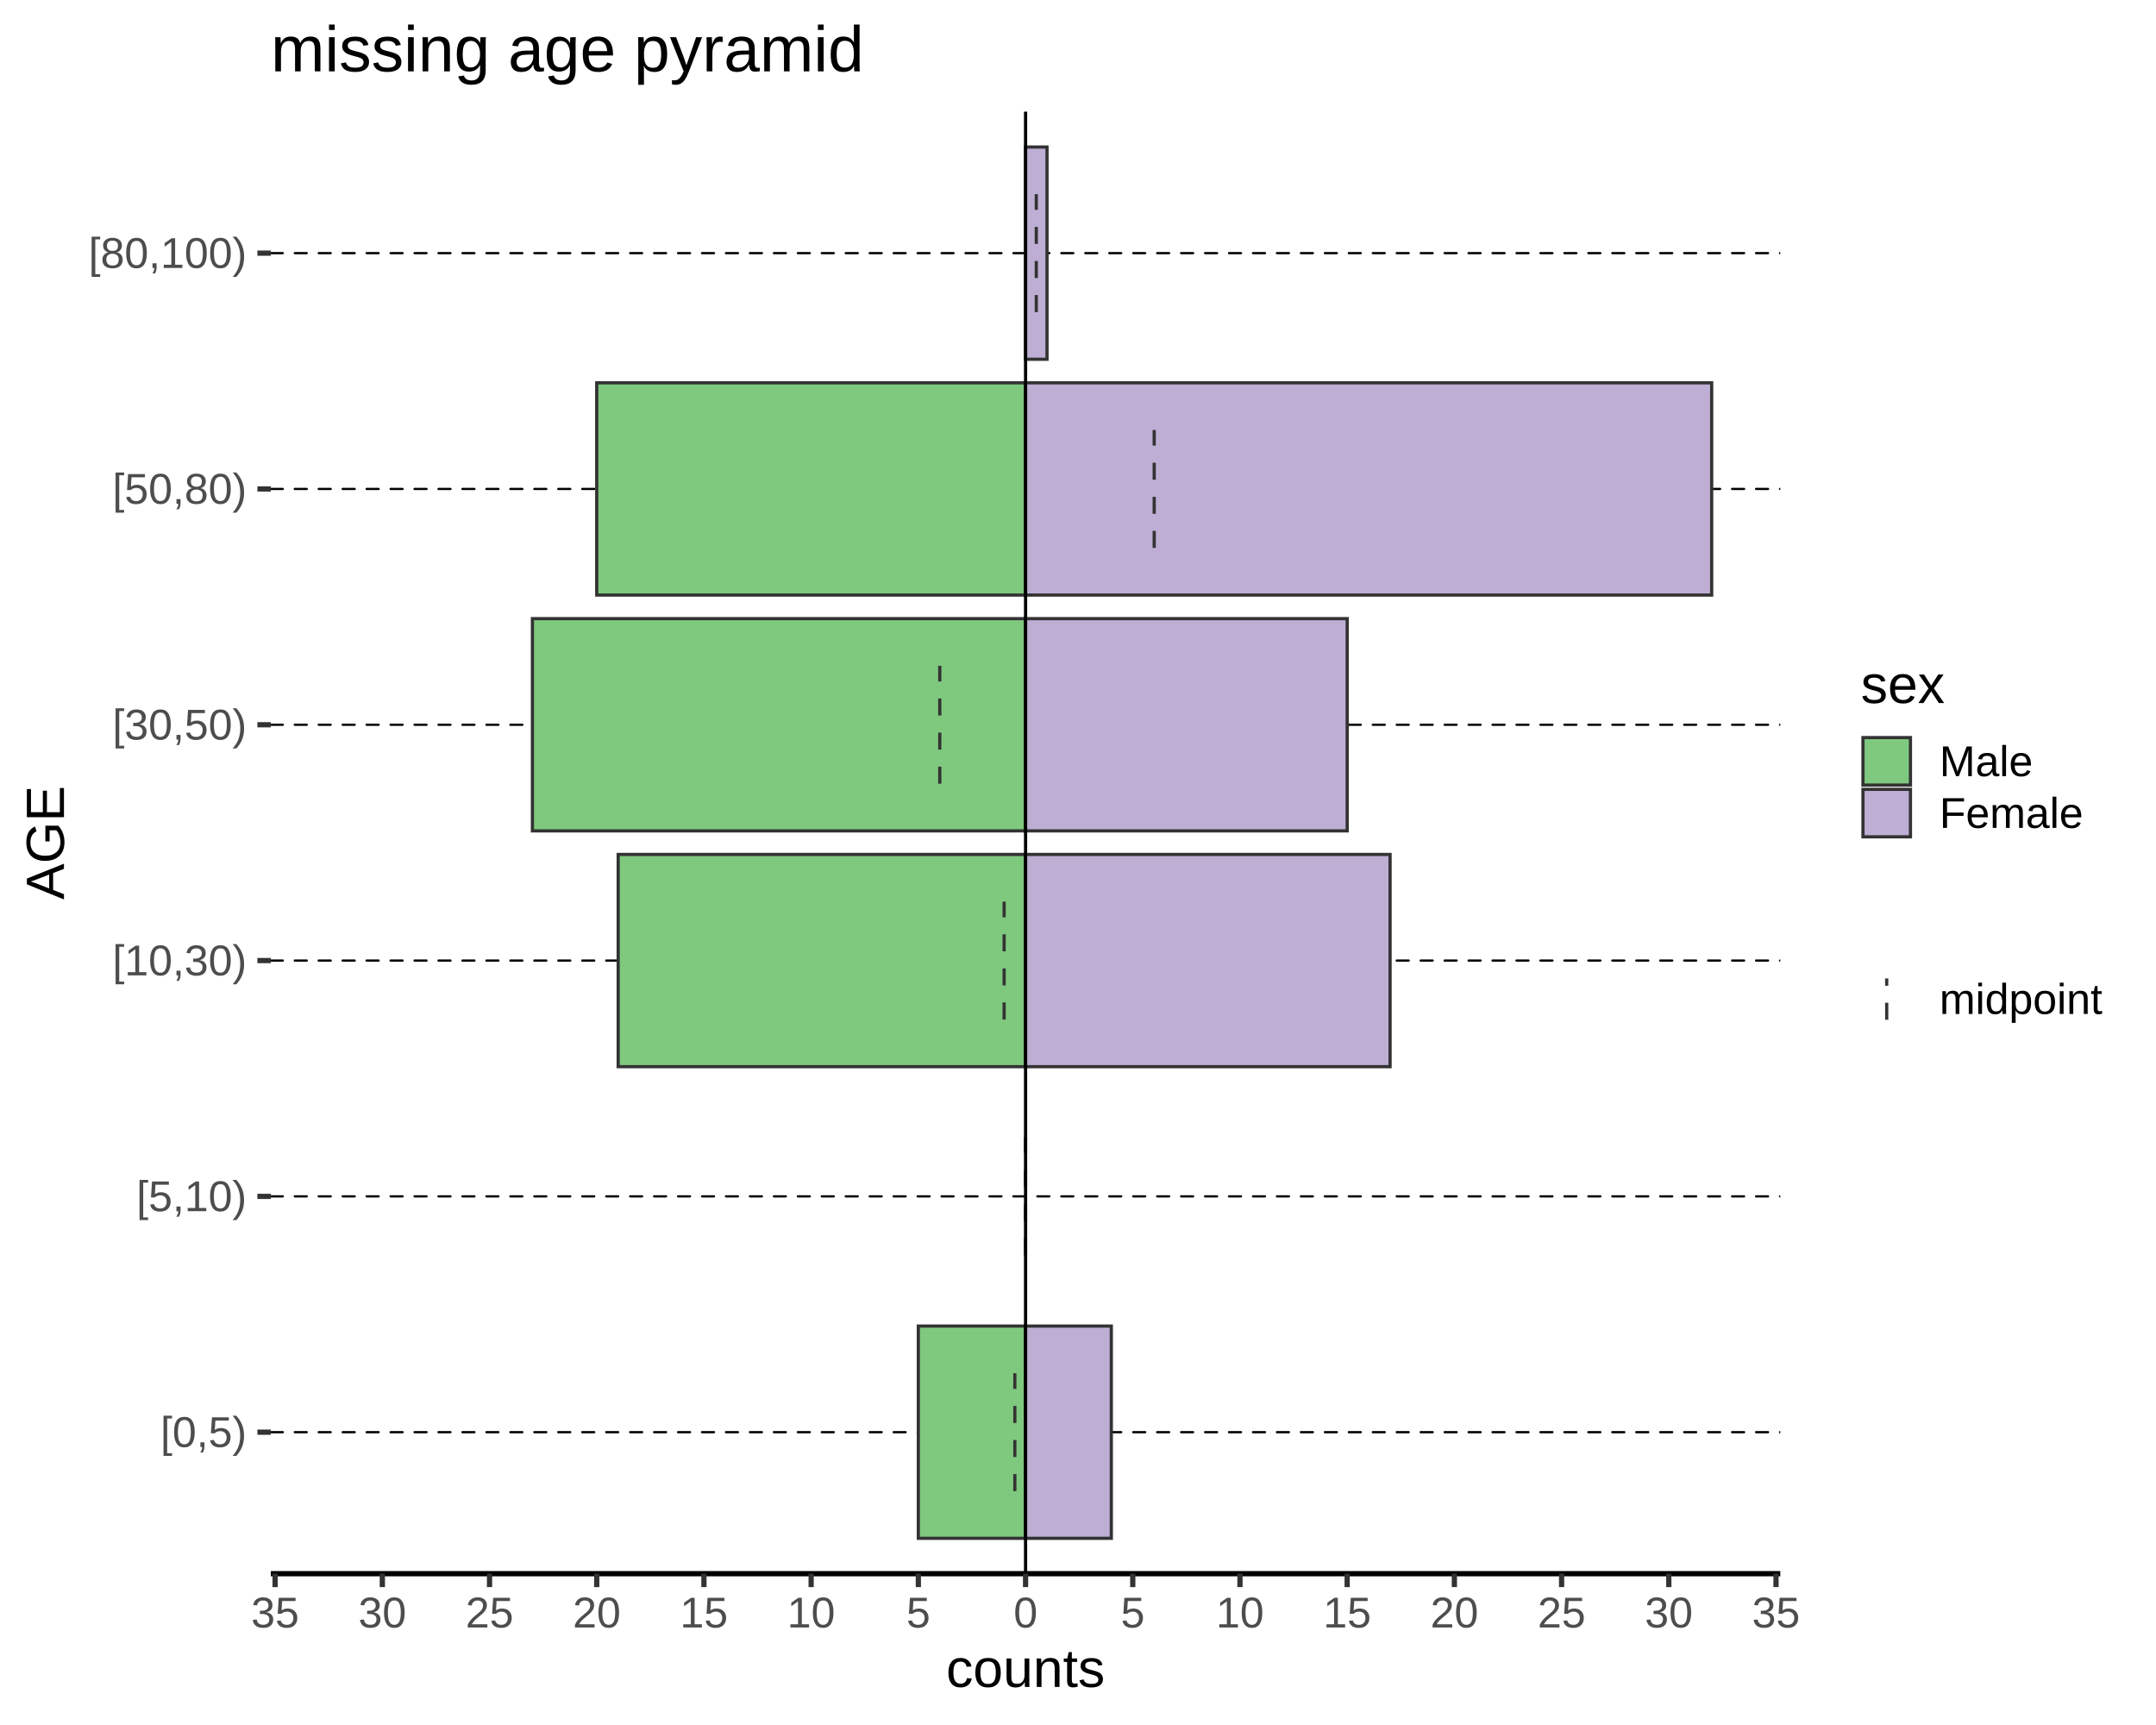
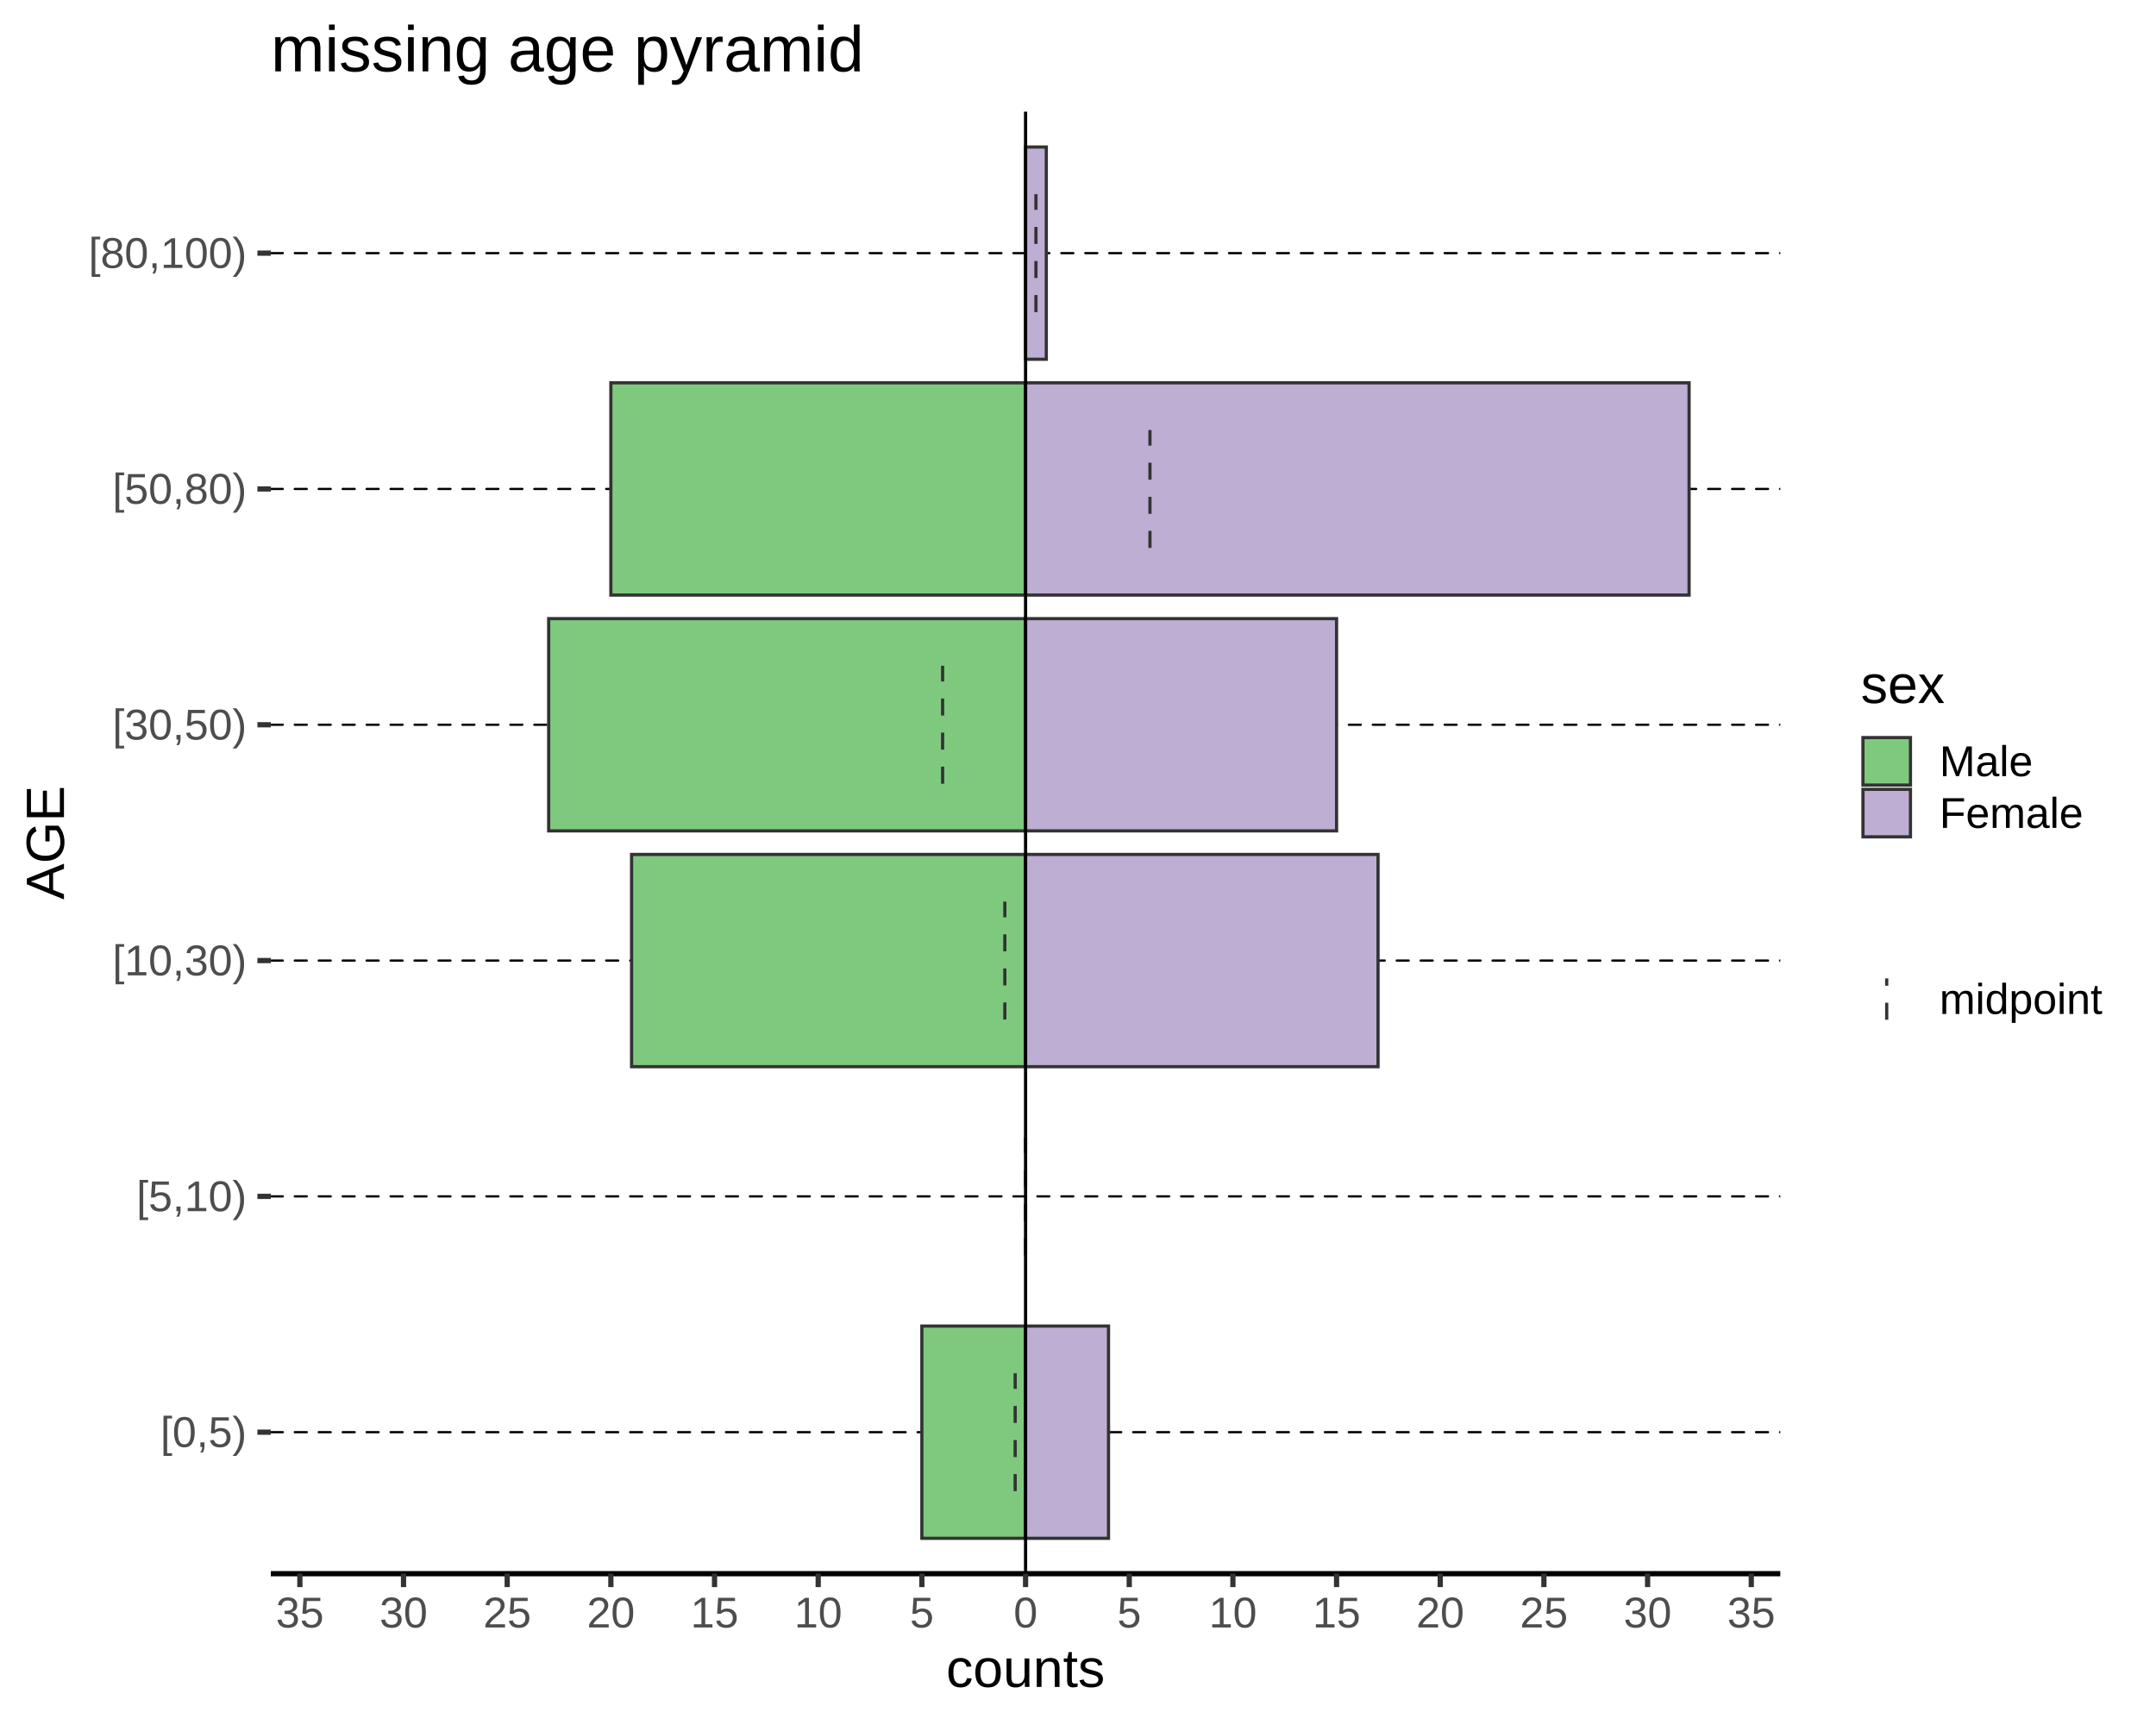
<svg xmlns="http://www.w3.org/2000/svg" viewBox="0 0 720.00 576.00">
  <defs>
    <style type="text/css">
    line, polyline, polygon, path, rect, circle {
      fill: none;
      stroke: #000000;
      stroke-linecap: round;
      stroke-linejoin: round;
      stroke-miterlimit: 10.00;
    }
  </style>
  </defs>
  <rect width="100%" height="100%" style="stroke: none; fill: #FFFFFF;" />
  <rect x="0.00" y="0.00" width="720.00" height="576.00" style="stroke-width: 1.75; stroke: #FFFFFF; fill: #FFFFFF;" />
  <defs>
    <clipPath id="cpOTAuNDR8NTk0LjUzfDUyNS40N3wzNy4yOA==">
      <rect x="90.44" y="37.28" width="504.09" height="488.19" />
    </clipPath>
  </defs>
  <rect x="90.44" y="37.28" width="504.09" height="488.19" style="stroke-width: 1.75; stroke: none; fill: #FFFFFF;" clip-path="url(#cpOTAuNDR8NTk0LjUzfDUyNS40N3wzNy4yOA==)" />
  <polyline points="90.44,478.22 594.53,478.22 " style="stroke-width: 0.75; stroke-dasharray: 4.00,4.00;" clip-path="url(#cpOTAuNDR8NTk0LjUzfDUyNS40N3wzNy4yOA==)" />
  <polyline points="90.44,399.48 594.53,399.48 " style="stroke-width: 0.75; stroke-dasharray: 4.00,4.00;" clip-path="url(#cpOTAuNDR8NTk0LjUzfDUyNS40N3wzNy4yOA==)" />
  <polyline points="90.44,320.74 594.53,320.74 " style="stroke-width: 0.75; stroke-dasharray: 4.00,4.00;" clip-path="url(#cpOTAuNDR8NTk0LjUzfDUyNS40N3wzNy4yOA==)" />
  <polyline points="90.44,242.00 594.53,242.00 " style="stroke-width: 0.75; stroke-dasharray: 4.00,4.00;" clip-path="url(#cpOTAuNDR8NTk0LjUzfDUyNS40N3wzNy4yOA==)" />
  <polyline points="90.44,163.26 594.53,163.26 " style="stroke-width: 0.75; stroke-dasharray: 4.00,4.00;" clip-path="url(#cpOTAuNDR8NTk0LjUzfDUyNS40N3wzNy4yOA==)" />
  <polyline points="90.44,84.52 594.53,84.52 " style="stroke-width: 0.75; stroke-dasharray: 4.00,4.00;" clip-path="url(#cpOTAuNDR8NTk0LjUzfDUyNS40N3wzNy4yOA==)" />
-   <rect x="306.68" y="442.79" width="35.80" height="70.87" style="stroke-width: 1.07; stroke: #333333; stroke-linecap: square; stroke-linejoin: miter; fill: #7FC97F;" clip-path="url(#cpOTAuNDR8NTk0LjUzfDUyNS40N3wzNy4yOA==)" />
-   <rect x="342.49" y="442.79" width="28.64" height="70.87" style="stroke-width: 1.07; stroke: #333333; stroke-linecap: square; stroke-linejoin: miter; fill: #BEAED4;" clip-path="url(#cpOTAuNDR8NTk0LjUzfDUyNS40N3wzNy4yOA==)" />
+   <rect x="307.86" y="442.79" width="34.62" height="70.87" style="stroke-width: 1.07; stroke: #333333; stroke-linecap: square; stroke-linejoin: miter; fill: #7FC97F;" clip-path="url(#cpOTAuNDR8NTk0LjUzfDUyNS40N3wzNy4yOA==)" />
+   <rect x="342.49" y="442.79" width="27.70" height="70.87" style="stroke-width: 1.07; stroke: #333333; stroke-linecap: square; stroke-linejoin: miter; fill: #BEAED4;" clip-path="url(#cpOTAuNDR8NTk0LjUzfDUyNS40N3wzNy4yOA==)" />
  <rect x="342.49" y="364.05" width="0.00" height="70.87" style="stroke-width: 1.07; stroke: #333333; stroke-linecap: square; stroke-linejoin: miter; fill: #BEAED4;" clip-path="url(#cpOTAuNDR8NTk0LjUzfDUyNS40N3wzNy4yOA==)" />
  <rect x="342.49" y="364.05" width="0.00" height="70.87" style="stroke-width: 1.07; stroke: #333333; stroke-linecap: square; stroke-linejoin: miter; fill: #7FC97F;" clip-path="url(#cpOTAuNDR8NTk0LjUzfDUyNS40N3wzNy4yOA==)" />
-   <rect x="206.44" y="285.31" width="136.05" height="70.87" style="stroke-width: 1.07; stroke: #333333; stroke-linecap: square; stroke-linejoin: miter; fill: #7FC97F;" clip-path="url(#cpOTAuNDR8NTk0LjUzfDUyNS40N3wzNy4yOA==)" />
-   <rect x="342.49" y="285.31" width="121.73" height="70.87" style="stroke-width: 1.07; stroke: #333333; stroke-linecap: square; stroke-linejoin: miter; fill: #BEAED4;" clip-path="url(#cpOTAuNDR8NTk0LjUzfDUyNS40N3wzNy4yOA==)" />
-   <rect x="177.80" y="206.57" width="164.69" height="70.87" style="stroke-width: 1.07; stroke: #333333; stroke-linecap: square; stroke-linejoin: miter; fill: #7FC97F;" clip-path="url(#cpOTAuNDR8NTk0LjUzfDUyNS40N3wzNy4yOA==)" />
-   <rect x="342.49" y="206.57" width="107.41" height="70.87" style="stroke-width: 1.07; stroke: #333333; stroke-linecap: square; stroke-linejoin: miter; fill: #BEAED4;" clip-path="url(#cpOTAuNDR8NTk0LjUzfDUyNS40N3wzNy4yOA==)" />
-   <rect x="199.28" y="127.83" width="143.21" height="70.87" style="stroke-width: 1.07; stroke: #333333; stroke-linecap: square; stroke-linejoin: miter; fill: #7FC97F;" clip-path="url(#cpOTAuNDR8NTk0LjUzfDUyNS40N3wzNy4yOA==)" />
-   <rect x="342.49" y="127.83" width="229.13" height="70.87" style="stroke-width: 1.07; stroke: #333333; stroke-linecap: square; stroke-linejoin: miter; fill: #BEAED4;" clip-path="url(#cpOTAuNDR8NTk0LjUzfDUyNS40N3wzNy4yOA==)" />
-   <rect x="342.49" y="49.09" width="7.16" height="70.87" style="stroke-width: 1.07; stroke: #333333; stroke-linecap: square; stroke-linejoin: miter; fill: #BEAED4;" clip-path="url(#cpOTAuNDR8NTk0LjUzfDUyNS40N3wzNy4yOA==)" />
-   <rect x="349.65" y="49.09" width="0.00" height="70.87" style="stroke-width: 1.07; stroke: #333333; stroke-linecap: square; stroke-linejoin: miter; fill: #7FC97F;" clip-path="url(#cpOTAuNDR8NTk0LjUzfDUyNS40N3wzNy4yOA==)" />
-   <line x1="338.91" y1="497.91" x2="338.91" y2="458.54" style="stroke-width: 1.07; stroke: #333333; stroke-dasharray: 5.69,5.69; stroke-linecap: butt;" clip-path="url(#cpOTAuNDR8NTk0LjUzfDUyNS40N3wzNy4yOA==)" />
+   <rect x="210.92" y="285.31" width="131.56" height="70.87" style="stroke-width: 1.07; stroke: #333333; stroke-linecap: square; stroke-linejoin: miter; fill: #7FC97F;" clip-path="url(#cpOTAuNDR8NTk0LjUzfDUyNS40N3wzNy4yOA==)" />
+   <rect x="342.49" y="285.31" width="117.71" height="70.87" style="stroke-width: 1.07; stroke: #333333; stroke-linecap: square; stroke-linejoin: miter; fill: #BEAED4;" clip-path="url(#cpOTAuNDR8NTk0LjUzfDUyNS40N3wzNy4yOA==)" />
+   <rect x="183.23" y="206.57" width="159.26" height="70.87" style="stroke-width: 1.07; stroke: #333333; stroke-linecap: square; stroke-linejoin: miter; fill: #7FC97F;" clip-path="url(#cpOTAuNDR8NTk0LjUzfDUyNS40N3wzNy4yOA==)" />
+   <rect x="342.49" y="206.57" width="103.86" height="70.87" style="stroke-width: 1.07; stroke: #333333; stroke-linecap: square; stroke-linejoin: miter; fill: #BEAED4;" clip-path="url(#cpOTAuNDR8NTk0LjUzfDUyNS40N3wzNy4yOA==)" />
+   <rect x="204.00" y="127.83" width="138.49" height="70.87" style="stroke-width: 1.07; stroke: #333333; stroke-linecap: square; stroke-linejoin: miter; fill: #7FC97F;" clip-path="url(#cpOTAuNDR8NTk0LjUzfDUyNS40N3wzNy4yOA==)" />
+   <rect x="342.49" y="127.83" width="221.58" height="70.87" style="stroke-width: 1.07; stroke: #333333; stroke-linecap: square; stroke-linejoin: miter; fill: #BEAED4;" clip-path="url(#cpOTAuNDR8NTk0LjUzfDUyNS40N3wzNy4yOA==)" />
+   <rect x="342.49" y="49.09" width="6.92" height="70.87" style="stroke-width: 1.07; stroke: #333333; stroke-linecap: square; stroke-linejoin: miter; fill: #BEAED4;" clip-path="url(#cpOTAuNDR8NTk0LjUzfDUyNS40N3wzNy4yOA==)" />
+   <rect x="349.41" y="49.09" width="0.00" height="70.87" style="stroke-width: 1.07; stroke: #333333; stroke-linecap: square; stroke-linejoin: miter; fill: #7FC97F;" clip-path="url(#cpOTAuNDR8NTk0LjUzfDUyNS40N3wzNy4yOA==)" />
+   <line x1="339.02" y1="497.91" x2="339.02" y2="458.54" style="stroke-width: 1.07; stroke: #333333; stroke-dasharray: 5.69,5.69; stroke-linecap: butt;" clip-path="url(#cpOTAuNDR8NTk0LjUzfDUyNS40N3wzNy4yOA==)" />
  <line x1="342.49" y1="419.17" x2="342.49" y2="379.80" style="stroke-width: 1.07; stroke: #333333; stroke-dasharray: 5.69,5.69; stroke-linecap: butt;" clip-path="url(#cpOTAuNDR8NTk0LjUzfDUyNS40N3wzNy4yOA==)" />
-   <line x1="335.33" y1="340.43" x2="335.33" y2="301.06" style="stroke-width: 1.07; stroke: #333333; stroke-dasharray: 5.69,5.69; stroke-linecap: butt;" clip-path="url(#cpOTAuNDR8NTk0LjUzfDUyNS40N3wzNy4yOA==)" />
-   <line x1="313.84" y1="261.69" x2="313.84" y2="222.32" style="stroke-width: 1.07; stroke: #333333; stroke-dasharray: 5.69,5.69; stroke-linecap: butt;" clip-path="url(#cpOTAuNDR8NTk0LjUzfDUyNS40N3wzNy4yOA==)" />
-   <line x1="385.45" y1="182.95" x2="385.45" y2="143.58" style="stroke-width: 1.07; stroke: #333333; stroke-dasharray: 5.69,5.69; stroke-linecap: butt;" clip-path="url(#cpOTAuNDR8NTk0LjUzfDUyNS40N3wzNy4yOA==)" />
-   <line x1="346.07" y1="104.21" x2="346.07" y2="64.84" style="stroke-width: 1.07; stroke: #333333; stroke-dasharray: 5.69,5.69; stroke-linecap: butt;" clip-path="url(#cpOTAuNDR8NTk0LjUzfDUyNS40N3wzNy4yOA==)" />
+   <line x1="335.56" y1="340.43" x2="335.56" y2="301.06" style="stroke-width: 1.07; stroke: #333333; stroke-dasharray: 5.69,5.69; stroke-linecap: butt;" clip-path="url(#cpOTAuNDR8NTk0LjUzfDUyNS40N3wzNy4yOA==)" />
+   <line x1="314.79" y1="261.69" x2="314.79" y2="222.32" style="stroke-width: 1.07; stroke: #333333; stroke-dasharray: 5.69,5.69; stroke-linecap: butt;" clip-path="url(#cpOTAuNDR8NTk0LjUzfDUyNS40N3wzNy4yOA==)" />
+   <line x1="384.03" y1="182.95" x2="384.03" y2="143.58" style="stroke-width: 1.07; stroke: #333333; stroke-dasharray: 5.69,5.69; stroke-linecap: butt;" clip-path="url(#cpOTAuNDR8NTk0LjUzfDUyNS40N3wzNy4yOA==)" />
+   <line x1="345.95" y1="104.21" x2="345.95" y2="64.84" style="stroke-width: 1.07; stroke: #333333; stroke-dasharray: 5.69,5.69; stroke-linecap: butt;" clip-path="url(#cpOTAuNDR8NTk0LjUzfDUyNS40N3wzNy4yOA==)" />
  <line x1="342.49" y1="525.47" x2="342.49" y2="37.28" style="stroke-width: 1.07; stroke-linecap: butt;" clip-path="url(#cpOTAuNDR8NTk0LjUzfDUyNS40N3wzNy4yOA==)" />
  <defs>
    <clipPath id="cpMC4wMHw3MjAuMDB8NTc2LjAwfDAuMDA=">
      <rect x="0.00" y="0.00" width="720.00" height="576.00" />
    </clipPath>
  </defs>
  <g clip-path="url(#cpMC4wMHw3MjAuMDB8NTc2LjAwfDAuMDA=)">
    <text x="53.57" y="483.17" style="font-size: 14.40px; fill: #4D4D4D; font-family: Liberation Sans;" textLength="28.80px" lengthAdjust="spacingAndGlyphs">[0,5)</text>
  </g>
  <g clip-path="url(#cpMC4wMHw3MjAuMDB8NTc2LjAwfDAuMDA=)">
    <text x="45.57" y="404.43" style="font-size: 14.40px; fill: #4D4D4D; font-family: Liberation Sans;" textLength="36.80px" lengthAdjust="spacingAndGlyphs">[5,10)</text>
  </g>
  <g clip-path="url(#cpMC4wMHw3MjAuMDB8NTc2LjAwfDAuMDA=)">
    <text x="37.57" y="325.69" style="font-size: 14.40px; fill: #4D4D4D; font-family: Liberation Sans;" textLength="44.80px" lengthAdjust="spacingAndGlyphs">[10,30)</text>
  </g>
  <g clip-path="url(#cpMC4wMHw3MjAuMDB8NTc2LjAwfDAuMDA=)">
    <text x="37.57" y="246.95" style="font-size: 14.40px; fill: #4D4D4D; font-family: Liberation Sans;" textLength="44.80px" lengthAdjust="spacingAndGlyphs">[30,50)</text>
  </g>
  <g clip-path="url(#cpMC4wMHw3MjAuMDB8NTc2LjAwfDAuMDA=)">
    <text x="37.57" y="168.21" style="font-size: 14.40px; fill: #4D4D4D; font-family: Liberation Sans;" textLength="44.80px" lengthAdjust="spacingAndGlyphs">[50,80)</text>
  </g>
  <g clip-path="url(#cpMC4wMHw3MjAuMDB8NTc2LjAwfDAuMDA=)">
    <text x="29.57" y="89.47" style="font-size: 14.40px; fill: #4D4D4D; font-family: Liberation Sans;" textLength="52.80px" lengthAdjust="spacingAndGlyphs">[80,100)</text>
  </g>
  <polyline points="85.96,478.22 90.44,478.22 " style="stroke-width: 1.75; stroke: #333333; stroke-linecap: butt;" clip-path="url(#cpMC4wMHw3MjAuMDB8NTc2LjAwfDAuMDA=)" />
  <polyline points="85.96,399.48 90.44,399.48 " style="stroke-width: 1.75; stroke: #333333; stroke-linecap: butt;" clip-path="url(#cpMC4wMHw3MjAuMDB8NTc2LjAwfDAuMDA=)" />
  <polyline points="85.96,320.74 90.44,320.74 " style="stroke-width: 1.75; stroke: #333333; stroke-linecap: butt;" clip-path="url(#cpMC4wMHw3MjAuMDB8NTc2LjAwfDAuMDA=)" />
  <polyline points="85.96,242.00 90.44,242.00 " style="stroke-width: 1.75; stroke: #333333; stroke-linecap: butt;" clip-path="url(#cpMC4wMHw3MjAuMDB8NTc2LjAwfDAuMDA=)" />
  <polyline points="85.96,163.26 90.44,163.26 " style="stroke-width: 1.75; stroke: #333333; stroke-linecap: butt;" clip-path="url(#cpMC4wMHw3MjAuMDB8NTc2LjAwfDAuMDA=)" />
  <polyline points="85.96,84.52 90.44,84.52 " style="stroke-width: 1.75; stroke: #333333; stroke-linecap: butt;" clip-path="url(#cpMC4wMHw3MjAuMDB8NTc2LjAwfDAuMDA=)" />
  <polyline points="90.44,525.47 594.53,525.47 " style="stroke-width: 1.75; stroke-linecap: butt;" clip-path="url(#cpMC4wMHw3MjAuMDB8NTc2LjAwfDAuMDA=)" />
-   <polyline points="91.87,529.95 91.87,525.47 " style="stroke-width: 1.75; stroke: #333333; stroke-linecap: butt;" clip-path="url(#cpMC4wMHw3MjAuMDB8NTc2LjAwfDAuMDA=)" />
-   <polyline points="127.68,529.95 127.68,525.47 " style="stroke-width: 1.75; stroke: #333333; stroke-linecap: butt;" clip-path="url(#cpMC4wMHw3MjAuMDB8NTc2LjAwfDAuMDA=)" />
-   <polyline points="163.48,529.95 163.48,525.47 " style="stroke-width: 1.75; stroke: #333333; stroke-linecap: butt;" clip-path="url(#cpMC4wMHw3MjAuMDB8NTc2LjAwfDAuMDA=)" />
-   <polyline points="199.28,529.95 199.28,525.47 " style="stroke-width: 1.75; stroke: #333333; stroke-linecap: butt;" clip-path="url(#cpMC4wMHw3MjAuMDB8NTc2LjAwfDAuMDA=)" />
-   <polyline points="235.08,529.95 235.08,525.47 " style="stroke-width: 1.75; stroke: #333333; stroke-linecap: butt;" clip-path="url(#cpMC4wMHw3MjAuMDB8NTc2LjAwfDAuMDA=)" />
-   <polyline points="270.88,529.95 270.88,525.47 " style="stroke-width: 1.75; stroke: #333333; stroke-linecap: butt;" clip-path="url(#cpMC4wMHw3MjAuMDB8NTc2LjAwfDAuMDA=)" />
-   <polyline points="306.68,529.95 306.68,525.47 " style="stroke-width: 1.75; stroke: #333333; stroke-linecap: butt;" clip-path="url(#cpMC4wMHw3MjAuMDB8NTc2LjAwfDAuMDA=)" />
+   <polyline points="100.14,529.95 100.14,525.47 " style="stroke-width: 1.75; stroke: #333333; stroke-linecap: butt;" clip-path="url(#cpMC4wMHw3MjAuMDB8NTc2LjAwfDAuMDA=)" />
+   <polyline points="134.76,529.95 134.76,525.47 " style="stroke-width: 1.75; stroke: #333333; stroke-linecap: butt;" clip-path="url(#cpMC4wMHw3MjAuMDB8NTc2LjAwfDAuMDA=)" />
+   <polyline points="169.38,529.95 169.38,525.47 " style="stroke-width: 1.75; stroke: #333333; stroke-linecap: butt;" clip-path="url(#cpMC4wMHw3MjAuMDB8NTc2LjAwfDAuMDA=)" />
+   <polyline points="204.00,529.95 204.00,525.47 " style="stroke-width: 1.75; stroke: #333333; stroke-linecap: butt;" clip-path="url(#cpMC4wMHw3MjAuMDB8NTc2LjAwfDAuMDA=)" />
+   <polyline points="238.62,529.95 238.62,525.47 " style="stroke-width: 1.75; stroke: #333333; stroke-linecap: butt;" clip-path="url(#cpMC4wMHw3MjAuMDB8NTc2LjAwfDAuMDA=)" />
+   <polyline points="273.24,529.95 273.24,525.47 " style="stroke-width: 1.75; stroke: #333333; stroke-linecap: butt;" clip-path="url(#cpMC4wMHw3MjAuMDB8NTc2LjAwfDAuMDA=)" />
+   <polyline points="307.86,529.95 307.86,525.47 " style="stroke-width: 1.75; stroke: #333333; stroke-linecap: butt;" clip-path="url(#cpMC4wMHw3MjAuMDB8NTc2LjAwfDAuMDA=)" />
  <polyline points="342.49,529.95 342.49,525.47 " style="stroke-width: 1.75; stroke: #333333; stroke-linecap: butt;" clip-path="url(#cpMC4wMHw3MjAuMDB8NTc2LjAwfDAuMDA=)" />
-   <polyline points="378.29,529.95 378.29,525.47 " style="stroke-width: 1.75; stroke: #333333; stroke-linecap: butt;" clip-path="url(#cpMC4wMHw3MjAuMDB8NTc2LjAwfDAuMDA=)" />
-   <polyline points="414.09,529.95 414.09,525.47 " style="stroke-width: 1.75; stroke: #333333; stroke-linecap: butt;" clip-path="url(#cpMC4wMHw3MjAuMDB8NTc2LjAwfDAuMDA=)" />
-   <polyline points="449.89,529.95 449.89,525.47 " style="stroke-width: 1.75; stroke: #333333; stroke-linecap: butt;" clip-path="url(#cpMC4wMHw3MjAuMDB8NTc2LjAwfDAuMDA=)" />
-   <polyline points="485.69,529.95 485.69,525.47 " style="stroke-width: 1.75; stroke: #333333; stroke-linecap: butt;" clip-path="url(#cpMC4wMHw3MjAuMDB8NTc2LjAwfDAuMDA=)" />
-   <polyline points="521.50,529.95 521.50,525.47 " style="stroke-width: 1.75; stroke: #333333; stroke-linecap: butt;" clip-path="url(#cpMC4wMHw3MjAuMDB8NTc2LjAwfDAuMDA=)" />
-   <polyline points="557.30,529.95 557.30,525.47 " style="stroke-width: 1.75; stroke: #333333; stroke-linecap: butt;" clip-path="url(#cpMC4wMHw3MjAuMDB8NTc2LjAwfDAuMDA=)" />
-   <polyline points="593.10,529.95 593.10,525.47 " style="stroke-width: 1.75; stroke: #333333; stroke-linecap: butt;" clip-path="url(#cpMC4wMHw3MjAuMDB8NTc2LjAwfDAuMDA=)" />
+   <polyline points="377.11,529.95 377.11,525.47 " style="stroke-width: 1.75; stroke: #333333; stroke-linecap: butt;" clip-path="url(#cpMC4wMHw3MjAuMDB8NTc2LjAwfDAuMDA=)" />
+   <polyline points="411.73,529.95 411.73,525.47 " style="stroke-width: 1.75; stroke: #333333; stroke-linecap: butt;" clip-path="url(#cpMC4wMHw3MjAuMDB8NTc2LjAwfDAuMDA=)" />
+   <polyline points="446.35,529.95 446.35,525.47 " style="stroke-width: 1.75; stroke: #333333; stroke-linecap: butt;" clip-path="url(#cpMC4wMHw3MjAuMDB8NTc2LjAwfDAuMDA=)" />
+   <polyline points="480.97,529.95 480.97,525.47 " style="stroke-width: 1.75; stroke: #333333; stroke-linecap: butt;" clip-path="url(#cpMC4wMHw3MjAuMDB8NTc2LjAwfDAuMDA=)" />
+   <polyline points="515.59,529.95 515.59,525.47 " style="stroke-width: 1.75; stroke: #333333; stroke-linecap: butt;" clip-path="url(#cpMC4wMHw3MjAuMDB8NTc2LjAwfDAuMDA=)" />
+   <polyline points="550.22,529.95 550.22,525.47 " style="stroke-width: 1.75; stroke: #333333; stroke-linecap: butt;" clip-path="url(#cpMC4wMHw3MjAuMDB8NTc2LjAwfDAuMDA=)" />
+   <polyline points="584.84,529.95 584.84,525.47 " style="stroke-width: 1.75; stroke: #333333; stroke-linecap: butt;" clip-path="url(#cpMC4wMHw3MjAuMDB8NTc2LjAwfDAuMDA=)" />
  <g clip-path="url(#cpMC4wMHw3MjAuMDB8NTc2LjAwfDAuMDA=)">
-     <text x="83.87" y="543.44" style="font-size: 14.40px; fill: #4D4D4D; font-family: Liberation Sans;" textLength="16.00px" lengthAdjust="spacingAndGlyphs">35</text>
+     <text x="92.14" y="543.44" style="font-size: 14.40px; fill: #4D4D4D; font-family: Liberation Sans;" textLength="16.00px" lengthAdjust="spacingAndGlyphs">35</text>
  </g>
  <g clip-path="url(#cpMC4wMHw3MjAuMDB8NTc2LjAwfDAuMDA=)">
-     <text x="119.68" y="543.44" style="font-size: 14.40px; fill: #4D4D4D; font-family: Liberation Sans;" textLength="16.00px" lengthAdjust="spacingAndGlyphs">30</text>
+     <text x="126.76" y="543.44" style="font-size: 14.40px; fill: #4D4D4D; font-family: Liberation Sans;" textLength="16.00px" lengthAdjust="spacingAndGlyphs">30</text>
  </g>
  <g clip-path="url(#cpMC4wMHw3MjAuMDB8NTc2LjAwfDAuMDA=)">
-     <text x="155.48" y="543.44" style="font-size: 14.40px; fill: #4D4D4D; font-family: Liberation Sans;" textLength="16.00px" lengthAdjust="spacingAndGlyphs">25</text>
+     <text x="161.38" y="543.44" style="font-size: 14.40px; fill: #4D4D4D; font-family: Liberation Sans;" textLength="16.00px" lengthAdjust="spacingAndGlyphs">25</text>
  </g>
  <g clip-path="url(#cpMC4wMHw3MjAuMDB8NTc2LjAwfDAuMDA=)">
-     <text x="191.28" y="543.44" style="font-size: 14.40px; fill: #4D4D4D; font-family: Liberation Sans;" textLength="16.00px" lengthAdjust="spacingAndGlyphs">20</text>
+     <text x="196.00" y="543.44" style="font-size: 14.40px; fill: #4D4D4D; font-family: Liberation Sans;" textLength="16.00px" lengthAdjust="spacingAndGlyphs">20</text>
  </g>
  <g clip-path="url(#cpMC4wMHw3MjAuMDB8NTc2LjAwfDAuMDA=)">
-     <text x="227.08" y="543.44" style="font-size: 14.40px; fill: #4D4D4D; font-family: Liberation Sans;" textLength="16.00px" lengthAdjust="spacingAndGlyphs">15</text>
+     <text x="230.62" y="543.44" style="font-size: 14.40px; fill: #4D4D4D; font-family: Liberation Sans;" textLength="16.00px" lengthAdjust="spacingAndGlyphs">15</text>
  </g>
  <g clip-path="url(#cpMC4wMHw3MjAuMDB8NTc2LjAwfDAuMDA=)">
-     <text x="262.88" y="543.44" style="font-size: 14.40px; fill: #4D4D4D; font-family: Liberation Sans;" textLength="16.00px" lengthAdjust="spacingAndGlyphs">10</text>
+     <text x="265.24" y="543.44" style="font-size: 14.40px; fill: #4D4D4D; font-family: Liberation Sans;" textLength="16.00px" lengthAdjust="spacingAndGlyphs">10</text>
  </g>
  <g clip-path="url(#cpMC4wMHw3MjAuMDB8NTc2LjAwfDAuMDA=)">
-     <text x="302.68" y="543.44" style="font-size: 14.40px; fill: #4D4D4D; font-family: Liberation Sans;" textLength="8.00px" lengthAdjust="spacingAndGlyphs">5</text>
+     <text x="303.86" y="543.44" style="font-size: 14.40px; fill: #4D4D4D; font-family: Liberation Sans;" textLength="8.00px" lengthAdjust="spacingAndGlyphs">5</text>
  </g>
  <g clip-path="url(#cpMC4wMHw3MjAuMDB8NTc2LjAwfDAuMDA=)">
    <text x="338.49" y="543.44" style="font-size: 14.40px; fill: #4D4D4D; font-family: Liberation Sans;" textLength="8.00px" lengthAdjust="spacingAndGlyphs">0</text>
  </g>
  <g clip-path="url(#cpMC4wMHw3MjAuMDB8NTc2LjAwfDAuMDA=)">
-     <text x="374.29" y="543.44" style="font-size: 14.40px; fill: #4D4D4D; font-family: Liberation Sans;" textLength="8.00px" lengthAdjust="spacingAndGlyphs">5</text>
+     <text x="373.11" y="543.44" style="font-size: 14.40px; fill: #4D4D4D; font-family: Liberation Sans;" textLength="8.00px" lengthAdjust="spacingAndGlyphs">5</text>
  </g>
  <g clip-path="url(#cpMC4wMHw3MjAuMDB8NTc2LjAwfDAuMDA=)">
-     <text x="406.09" y="543.44" style="font-size: 14.40px; fill: #4D4D4D; font-family: Liberation Sans;" textLength="16.00px" lengthAdjust="spacingAndGlyphs">10</text>
+     <text x="403.73" y="543.44" style="font-size: 14.40px; fill: #4D4D4D; font-family: Liberation Sans;" textLength="16.00px" lengthAdjust="spacingAndGlyphs">10</text>
  </g>
  <g clip-path="url(#cpMC4wMHw3MjAuMDB8NTc2LjAwfDAuMDA=)">
-     <text x="441.89" y="543.44" style="font-size: 14.40px; fill: #4D4D4D; font-family: Liberation Sans;" textLength="16.00px" lengthAdjust="spacingAndGlyphs">15</text>
+     <text x="438.35" y="543.44" style="font-size: 14.40px; fill: #4D4D4D; font-family: Liberation Sans;" textLength="16.00px" lengthAdjust="spacingAndGlyphs">15</text>
  </g>
  <g clip-path="url(#cpMC4wMHw3MjAuMDB8NTc2LjAwfDAuMDA=)">
-     <text x="477.69" y="543.44" style="font-size: 14.40px; fill: #4D4D4D; font-family: Liberation Sans;" textLength="16.00px" lengthAdjust="spacingAndGlyphs">20</text>
+     <text x="472.97" y="543.44" style="font-size: 14.40px; fill: #4D4D4D; font-family: Liberation Sans;" textLength="16.00px" lengthAdjust="spacingAndGlyphs">20</text>
  </g>
  <g clip-path="url(#cpMC4wMHw3MjAuMDB8NTc2LjAwfDAuMDA=)">
-     <text x="513.50" y="543.44" style="font-size: 14.40px; fill: #4D4D4D; font-family: Liberation Sans;" textLength="16.00px" lengthAdjust="spacingAndGlyphs">25</text>
+     <text x="507.59" y="543.44" style="font-size: 14.40px; fill: #4D4D4D; font-family: Liberation Sans;" textLength="16.00px" lengthAdjust="spacingAndGlyphs">25</text>
  </g>
  <g clip-path="url(#cpMC4wMHw3MjAuMDB8NTc2LjAwfDAuMDA=)">
-     <text x="549.30" y="543.44" style="font-size: 14.40px; fill: #4D4D4D; font-family: Liberation Sans;" textLength="16.00px" lengthAdjust="spacingAndGlyphs">30</text>
+     <text x="542.22" y="543.44" style="font-size: 14.40px; fill: #4D4D4D; font-family: Liberation Sans;" textLength="16.00px" lengthAdjust="spacingAndGlyphs">30</text>
  </g>
  <g clip-path="url(#cpMC4wMHw3MjAuMDB8NTc2LjAwfDAuMDA=)">
-     <text x="585.10" y="543.44" style="font-size: 14.40px; fill: #4D4D4D; font-family: Liberation Sans;" textLength="16.00px" lengthAdjust="spacingAndGlyphs">35</text>
+     <text x="576.84" y="543.44" style="font-size: 14.40px; fill: #4D4D4D; font-family: Liberation Sans;" textLength="16.00px" lengthAdjust="spacingAndGlyphs">35</text>
  </g>
  <g clip-path="url(#cpMC4wMHw3MjAuMDB8NTc2LjAwfDAuMDA=)">
    <text x="315.96" y="563.30" style="font-size: 18.00px; font-family: Liberation Sans;" textLength="53.05px" lengthAdjust="spacingAndGlyphs">counts</text>
  </g>
  <g clip-path="url(#cpMC4wMHw3MjAuMDB8NTc2LjAwfDAuMDA=)">
    <text transform="translate(21.36,300.37) rotate(-90)" style="font-size: 18.00px; font-family: Liberation Sans;" textLength="38.00px" lengthAdjust="spacingAndGlyphs">AGE</text>
  </g>
  <rect x="612.46" y="211.52" width="92.16" height="77.58" style="stroke-width: 1.75; stroke: none; fill: #FFFFFF;" clip-path="url(#cpMC4wMHw3MjAuMDB8NTc2LjAwfDAuMDA=)" />
  <g clip-path="url(#cpMC4wMHw3MjAuMDB8NTc2LjAwfDAuMDA=)">
    <text x="621.43" y="234.75" style="font-size: 18.00px; font-family: Liberation Sans;" textLength="28.02px" lengthAdjust="spacingAndGlyphs">sex</text>
  </g>
  <rect x="622.14" y="246.29" width="15.86" height="15.86" style="stroke-width: 1.07; stroke: #333333; stroke-linecap: square; stroke-linejoin: miter; fill: #7FC97F;" clip-path="url(#cpMC4wMHw3MjAuMDB8NTc2LjAwfDAuMDA=)" />
  <rect x="622.14" y="263.57" width="15.86" height="15.86" style="stroke-width: 1.07; stroke: #333333; stroke-linecap: square; stroke-linejoin: miter; fill: #BEAED4;" clip-path="url(#cpMC4wMHw3MjAuMDB8NTc2LjAwfDAuMDA=)" />
  <g clip-path="url(#cpMC4wMHw3MjAuMDB8NTc2LjAwfDAuMDA=)">
    <text x="647.68" y="259.17" style="font-size: 14.40px; font-family: Liberation Sans;" textLength="31.19px" lengthAdjust="spacingAndGlyphs">Male</text>
  </g>
  <g clip-path="url(#cpMC4wMHw3MjAuMDB8NTc2LjAwfDAuMDA=)">
    <text x="647.68" y="276.45" style="font-size: 14.40px; font-family: Liberation Sans;" textLength="47.98px" lengthAdjust="spacingAndGlyphs">Female</text>
  </g>
  <rect x="612.46" y="307.04" width="98.57" height="44.18" style="stroke-width: 1.75; stroke: none; fill: #FFFFFF;" clip-path="url(#cpMC4wMHw3MjAuMDB8NTc2LjAwfDAuMDA=)" />
  <line x1="630.07" y1="340.52" x2="630.07" y2="326.70" style="stroke-width: 1.07; stroke: #333333; stroke-dasharray: 5.69,5.69; stroke-linecap: butt;" clip-path="url(#cpMC4wMHw3MjAuMDB8NTc2LjAwfDAuMDA=)" />
  <g clip-path="url(#cpMC4wMHw3MjAuMDB8NTc2LjAwfDAuMDA=)">
    <text x="647.68" y="338.57" style="font-size: 14.40px; font-family: Liberation Sans;" textLength="54.39px" lengthAdjust="spacingAndGlyphs">midpoint</text>
  </g>
  <g clip-path="url(#cpMC4wMHw3MjAuMDB8NTc2LjAwfDAuMDA=)">
    <text x="90.44" y="23.83" style="font-size: 21.60px; font-family: Liberation Sans;" textLength="198.06px" lengthAdjust="spacingAndGlyphs">missing age pyramid</text>
  </g>
</svg>
